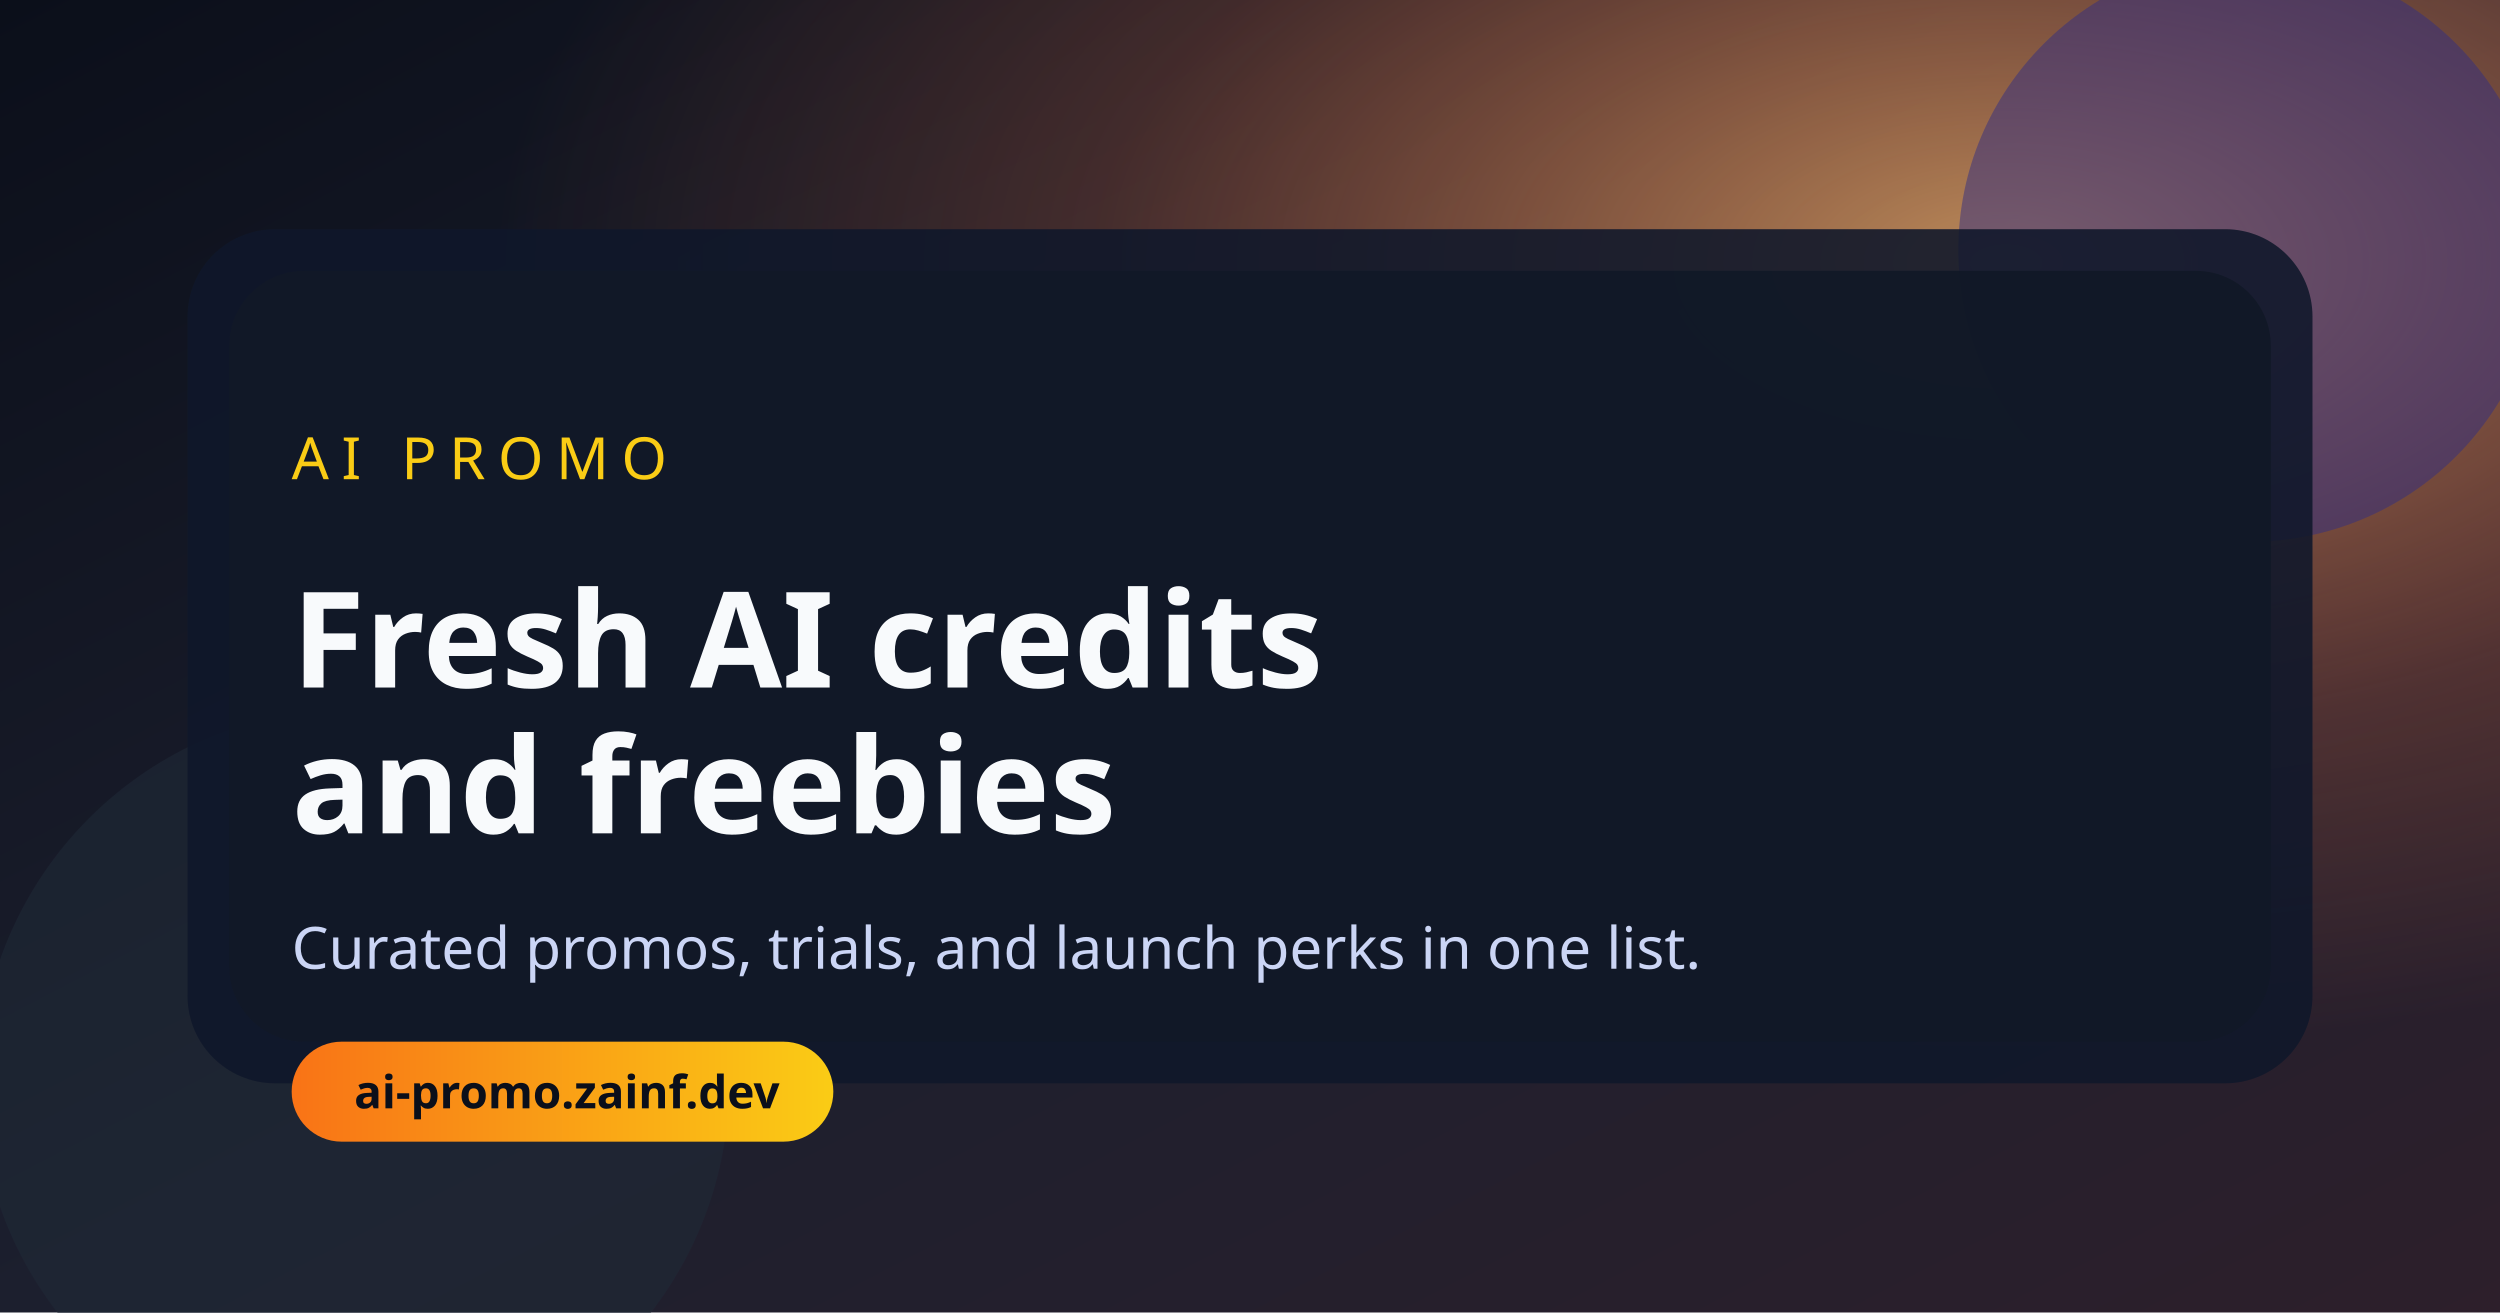
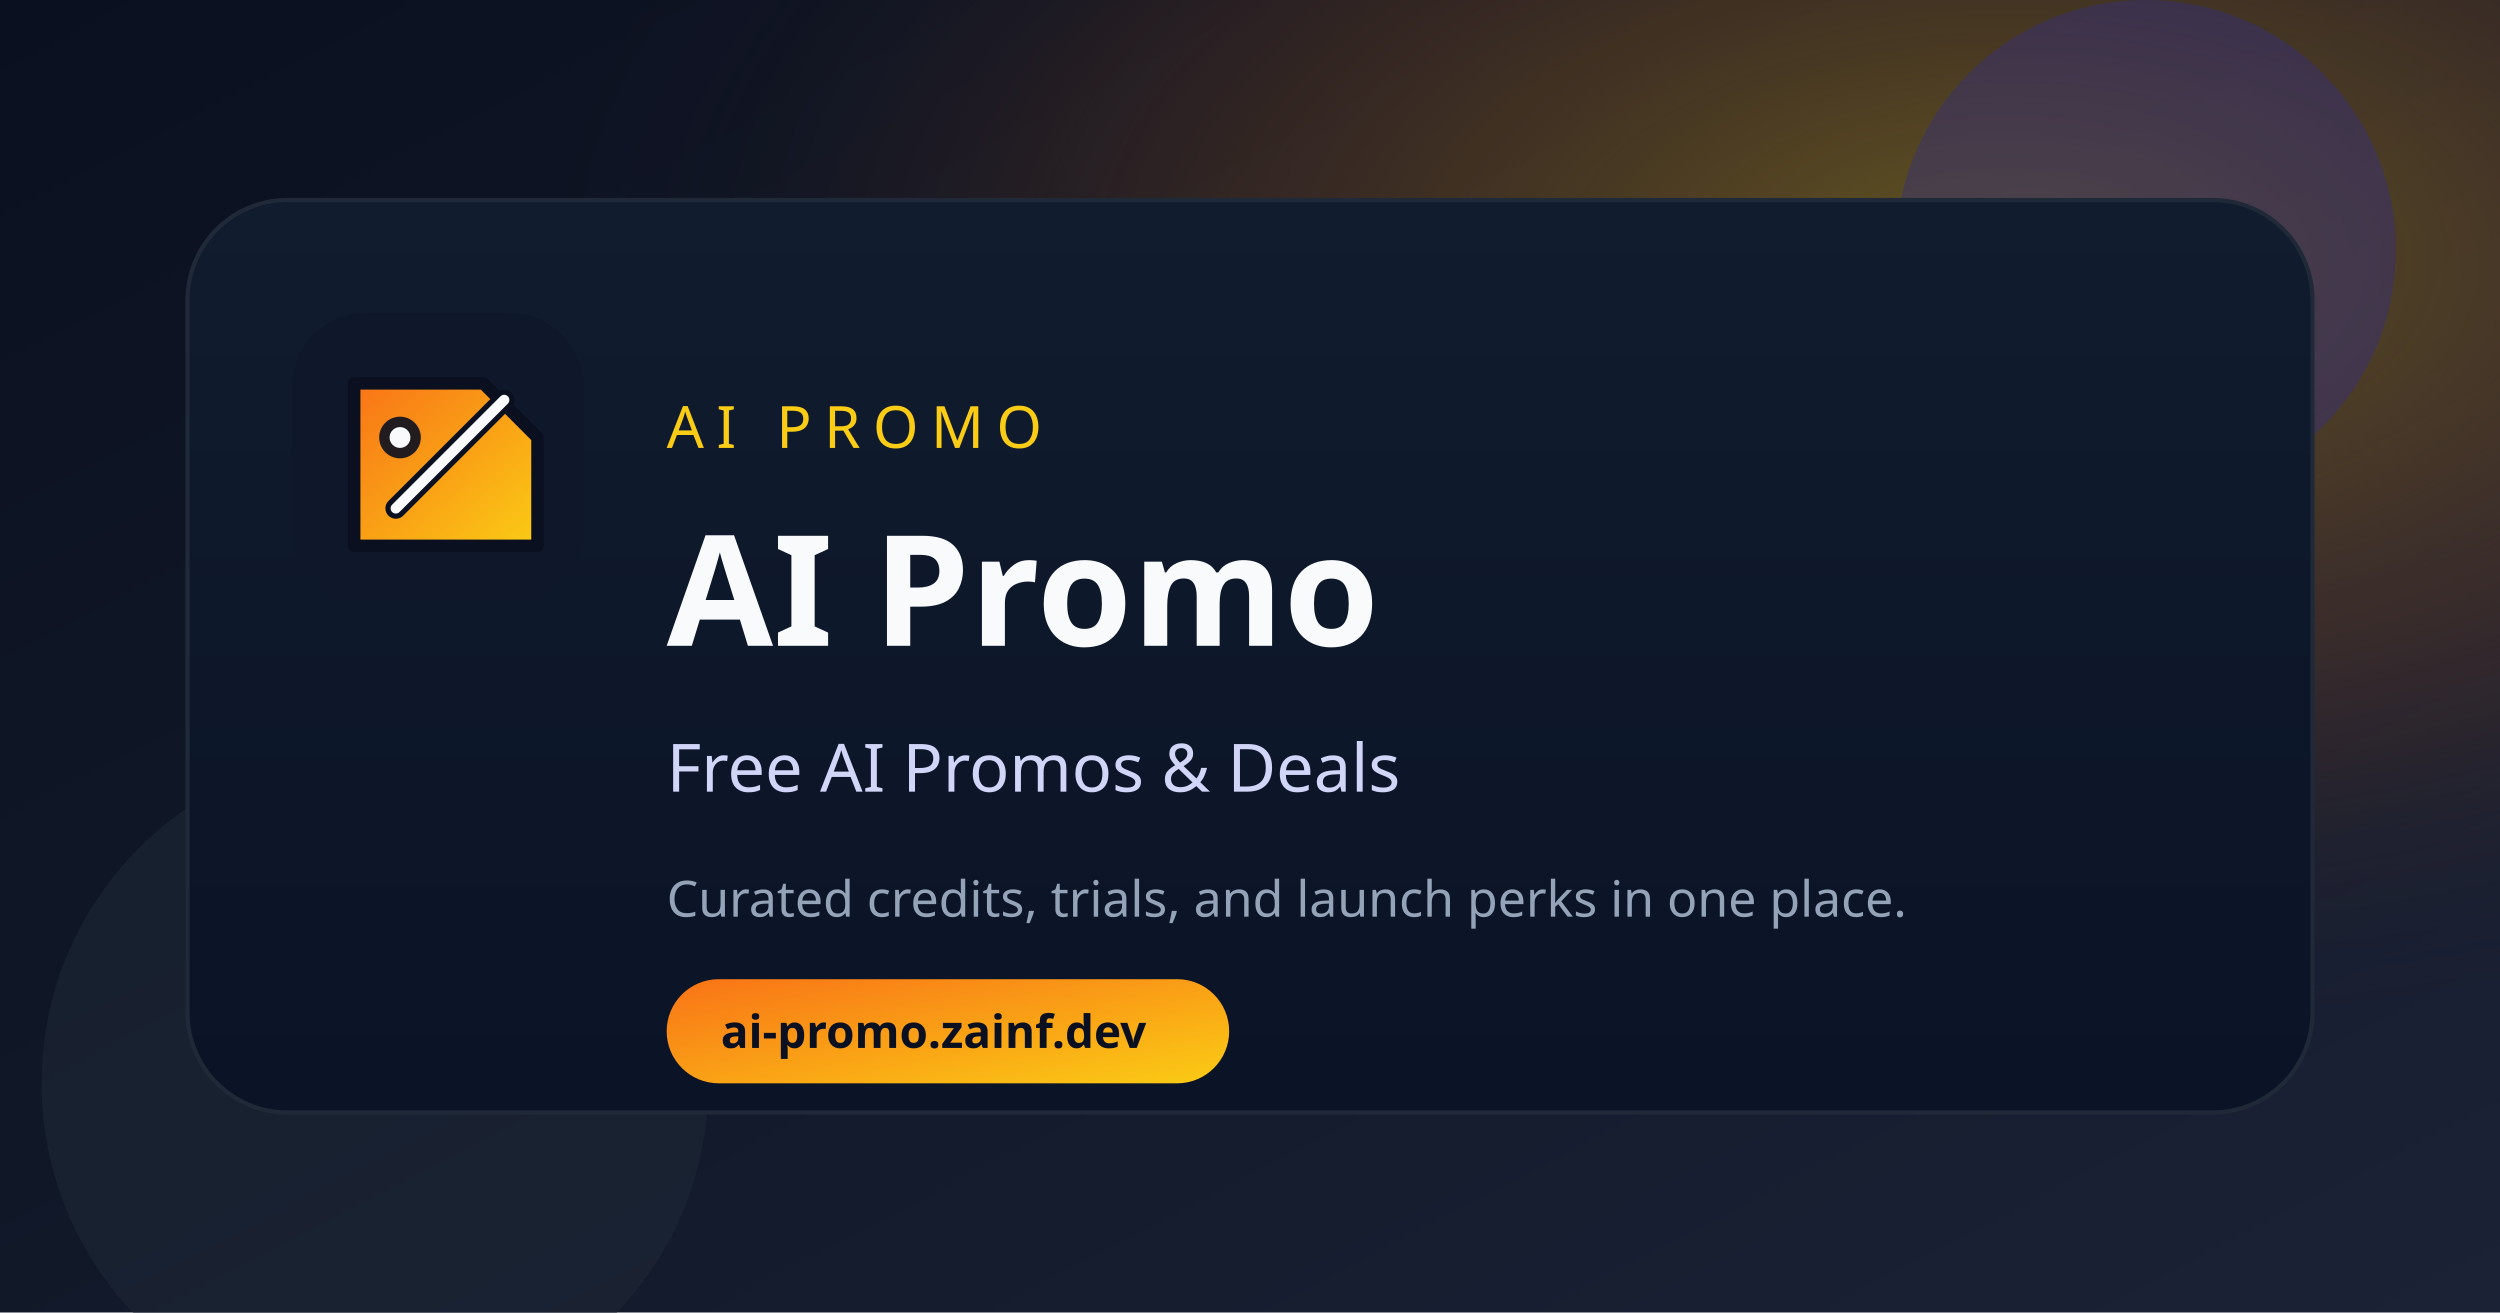
<svg xmlns="http://www.w3.org/2000/svg" width="1200" height="630" viewBox="0 0 1200 630">
  <defs>
    <linearGradient id="bg" x1="0" y1="0" x2="1" y2="1">
-       <stop offset="0%" stop-color="#0b0f1a" />
-       <stop offset="50%" stop-color="#1c1f2e" />
-       <stop offset="100%" stop-color="#2d1f2b" />
+       <stop offset="0%" stop-color="#0b1020" />
+       <stop offset="45%" stop-color="#101828" />
+       <stop offset="100%" stop-color="#1c2236" />
    </linearGradient>
    <radialGradient id="halo" cx="0.8" cy="0.2" r="0.6">
-       <stop offset="0%" stop-color="#ffb86c" stop-opacity="0.7" />
-       <stop offset="60%" stop-color="#ff7b47" stop-opacity="0.2" />
-       <stop offset="100%" stop-color="#ff7b47" stop-opacity="0" />
+       <stop offset="0%" stop-color="#facc15" stop-opacity="0.35" />
+       <stop offset="60%" stop-color="#f97316" stop-opacity="0.12" />
+       <stop offset="100%" stop-color="#0b1020" stop-opacity="0" />
    </radialGradient>
-     <linearGradient id="accent" x1="0" y1="0" x2="1" y2="0">
+     <linearGradient id="card" x1="0" y1="0" x2="0" y2="1">
+       <stop offset="0%" stop-color="#111c2f" />
+       <stop offset="100%" stop-color="#0b1326" />
+     </linearGradient>
+     <linearGradient id="tag" x1="0" y1="0" x2="1" y2="1">
      <stop offset="0%" stop-color="#f97316" />
      <stop offset="100%" stop-color="#facc15" />
    </linearGradient>
  </defs>
  <rect width="1200" height="630" fill="url(#bg)" />
  <rect width="1200" height="630" fill="url(#halo)" />
-   <circle cx="170" cy="520" r="180" fill="#1f2937" opacity="0.55" />
-   <circle cx="1080" cy="120" r="140" fill="#312e81" opacity="0.5" />
-   <rect x="90" y="110" width="1020" height="410" rx="42" fill="#0f172a" opacity="0.88" />
-   <rect x="110" y="130" width="980" height="370" rx="36" fill="#111827" opacity="0.95" />
-   <text x="140" y="230" fill="#facc15" font-family="'Space Grotesk', 'Segoe UI', sans-serif" font-size="28" letter-spacing="6">AI PROMO</text>
-   <text x="140" y="330" fill="#f8fafc" font-family="'Space Grotesk', 'Segoe UI', sans-serif" font-size="64" font-weight="600">Fresh AI credits</text>
-   <text x="140" y="400" fill="#f8fafc" font-family="'Space Grotesk', 'Segoe UI', sans-serif" font-size="64" font-weight="600">and freebies</text>
-   <text x="140" y="465" fill="#cbd5f5" font-family="'Manrope', 'Segoe UI', sans-serif" font-size="28">Curated promos, trials, and launch perks in one list.</text>
-   <rect x="140" y="500" width="260" height="48" rx="24" fill="url(#accent)" />
-   <text x="170" y="532" fill="#0b0f1a" font-family="'Manrope', 'Segoe UI', sans-serif" font-size="22" font-weight="700">ai-promo.zainf.dev</text>
+   <circle cx="180" cy="520" r="160" fill="#1f2937" opacity="0.5" />
+   <circle cx="1030" cy="120" r="120" fill="#312e81" opacity="0.42" />
+   <rect x="90" y="96" width="1020" height="438" rx="48" fill="url(#card)" stroke="#1f2937" stroke-width="2" />
+   <g transform="translate(140 150)">
+     <rect width="140" height="140" rx="36" fill="#0f172a" />
+     <path d="M30 34H92L118 60V112H30Z" fill="url(#tag)" stroke="#0b1020" stroke-width="6" stroke-linejoin="round" />
+     <circle cx="52" cy="60" r="10" fill="#0b1020" opacity="0.9" />
+     <circle cx="52" cy="60" r="5" fill="#f8fafc" />
+     <line x1="50" y1="94" x2="102" y2="42" stroke="#0b1020" stroke-width="10" stroke-linecap="round" />
+     <line x1="50" y1="94" x2="102" y2="42" stroke="#f8fafc" stroke-width="5" stroke-linecap="round" />
+   </g>
+   <text x="320" y="215" fill="#facc15" font-family="'Space Grotesk', 'Segoe UI', sans-serif" font-size="28" letter-spacing="6">AI PROMO</text>
+   <text x="320" y="310" fill="#f8fafc" font-family="'Space Grotesk', 'Segoe UI', sans-serif" font-size="74" font-weight="600">AI Promo</text>
+   <text x="320" y="380" fill="#d1d5f8" font-family="'Manrope', 'Segoe UI', sans-serif" font-size="32">Free AI Promos &amp; Deals</text>
+   <text x="320" y="440" fill="#94a3b8" font-family="'Manrope', 'Segoe UI', sans-serif" font-size="24">Curated credits, trials, and launch perks in one place.</text>
+   <rect x="320" y="470" width="270" height="50" rx="25" fill="url(#tag)" />
+   <text x="346" y="503" fill="#0b1020" font-family="'Manrope', 'Segoe UI', sans-serif" font-size="22" font-weight="700">ai-promo.zainf.dev</text>
</svg>
